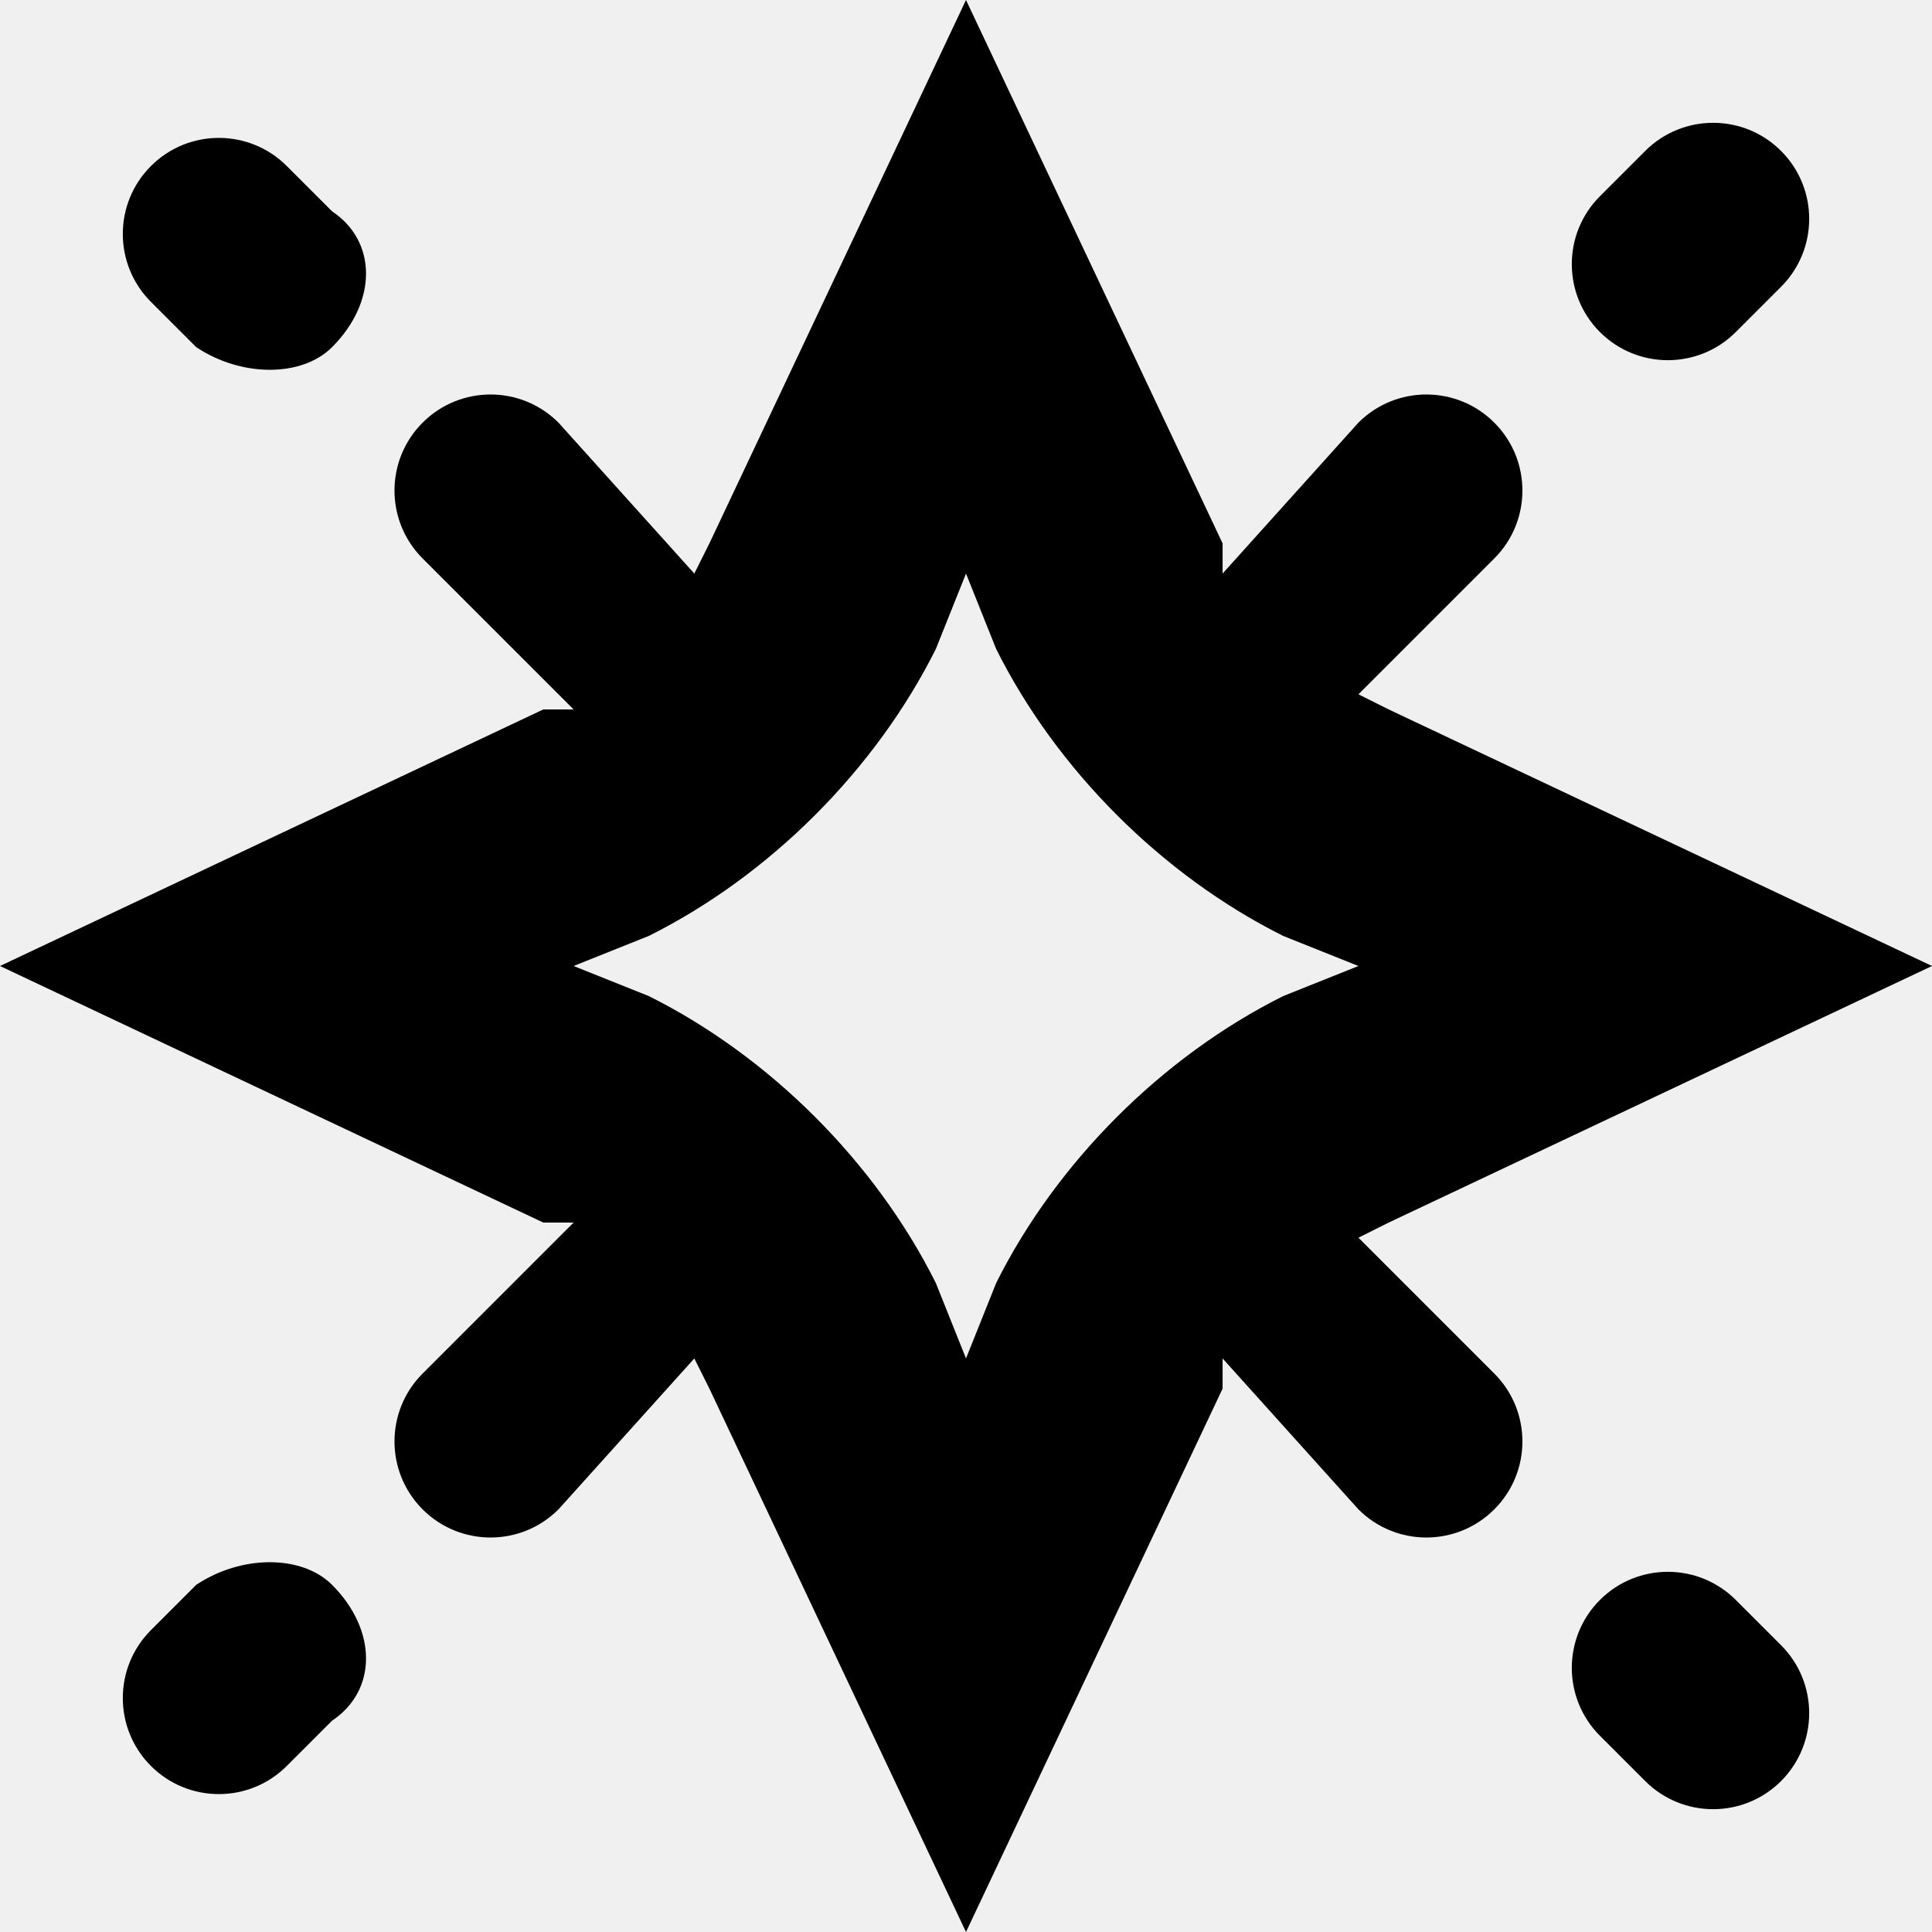
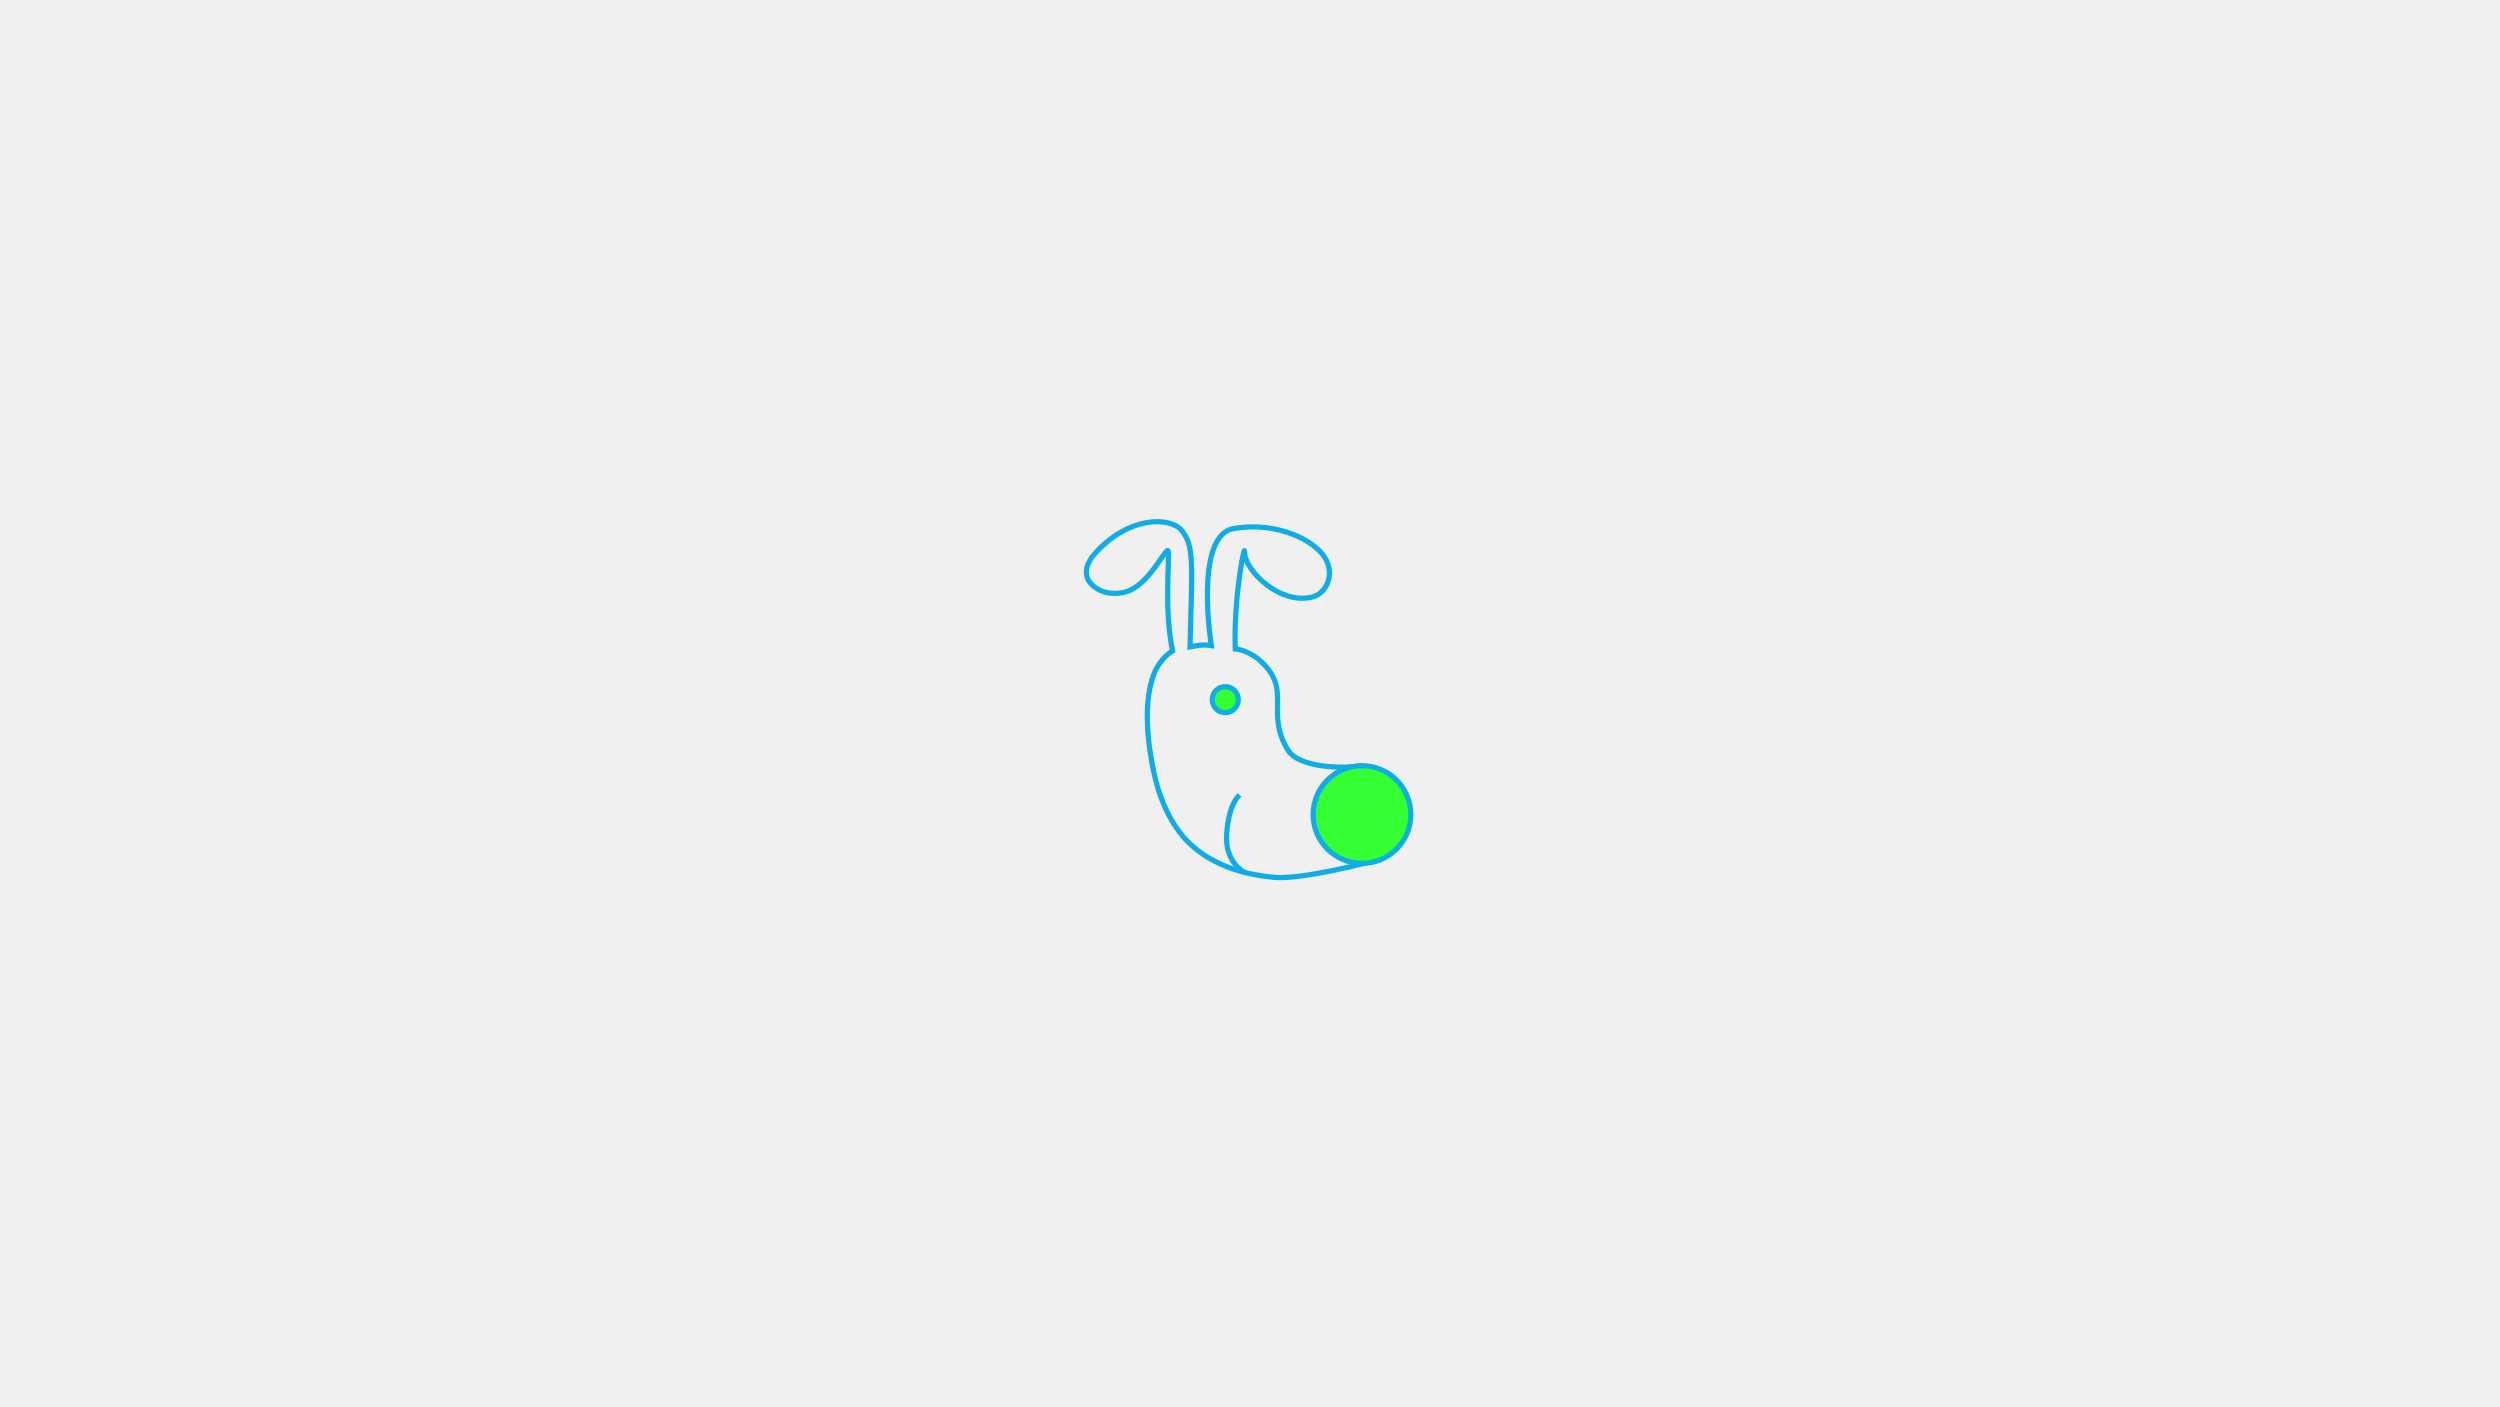
- <svg xmlns="http://www.w3.org/2000/svg" viewBox="0 0 128 128">
-   <path fill-rule="evenodd" d="M81 36 64 0 47 36l-1 2-9-10a6 6 0 0 0-9 9l10 10h-2L0 64l36 17h2L28 91a6 6 0 1 0 9 9l9-10 1 2 17 36 17-36v-2l9 10a6 6 0 1 0 9-9l-9-9 2-1 36-17-36-17-2-1 9-9a6 6 0 1 0-9-9l-9 10v-2Zm-17 2-2 5c-4 8-11 15-19 19l-5 2 5 2c8 4 15 11 19 19l2 5 2-5c4-8 11-15 19-19l5-2-5-2c-8-4-15-11-19-19l-2-5Z" clip-rule="evenodd" />
-   <path d="M118 19a6 6 0 0 0-9-9l-3 3a6 6 0 1 0 9 9l3-3Zm-96 4c-2 2-6 2-9 0l-3-3a6 6 0 1 1 9-9l3 3c3 2 3 6 0 9Zm0 82c-2-2-6-2-9 0l-3 3a6 6 0 1 0 9 9l3-3c3-2 3-6 0-9Zm96 4a6 6 0 0 1-9 9l-3-3a6 6 0 1 1 9-9l3 3Z" />
-   <style>path{fill:#000}@media (prefers-color-scheme:dark){path{fill:#fff}}</style>
+ <svg xmlns="http://www.w3.org/2000/svg" id="Ebene_1" data-name="Ebene 1" viewBox="0 0 1920 1080">
+   <defs>
+     <style>
+       .cls-1 {
+         fill: #3f3;
+       }
+ 
+       .cls-1, .cls-2 {
+         stroke: #0fade8;
+         stroke-miterlimit: 10;
+         stroke-width: 4px;
+       }
+ 
+       .cls-2 {
+         fill: none;
+       }
+     </style>
+   </defs>
+   <path class="cls-2" d="M1045.97,588.06c-13.67,2.33-48.33,2.08-57-12.25-17.47-28.89,3.26-44.99-19.67-67-10.45-10.03-20.65-10.41-20.65-10.41-1.3-40.53,7.4-81.72,7.18-74.73-.43,14.01,27.39,41.68,52.63,34.67,11.2-3.11,20.08-21.78,3.2-36.89-12.43-11.12-36.71-20.14-64.07-15.56-30.97,5.18-17.29,89.92-17.29,89.92,0,0-4.02-.66-8.33-.33-2.12.16-8.04,1.31-8.04,1.31,1.6-64.35,3.42-78.03-6.74-89.75-8.79-10.14-40.21-10.96-66.19,17.96-8.22,9.15-9.41,18.98-.36,25.81,7.67,5.79,16.63,5.48,23,4,19.11-4.45,32.76-37.2,33.55-31.27,1.14,8.53-3.33,43.67,3.33,76.33,0,0-9.44,5.3-14.22,17.6-10.67,27.44-2,68.14,1,80.67,4.06,16.93,12.33,35.33,24.33,47.67,20.46,21.03,49,26.33,67,28,20.16,1.87,69-10.75,69-10.75" />
+   <circle class="cls-1" cx="1045.97" cy="625.56" r="37.5" />
+   <circle class="cls-1" cx="940.98" cy="537.32" r="10" />
+   <path class="cls-2" d="M955.84,669.99s-15.48-7.5-13.76-29.85,8.6-28.35,9.89-29.67" />
</svg>
